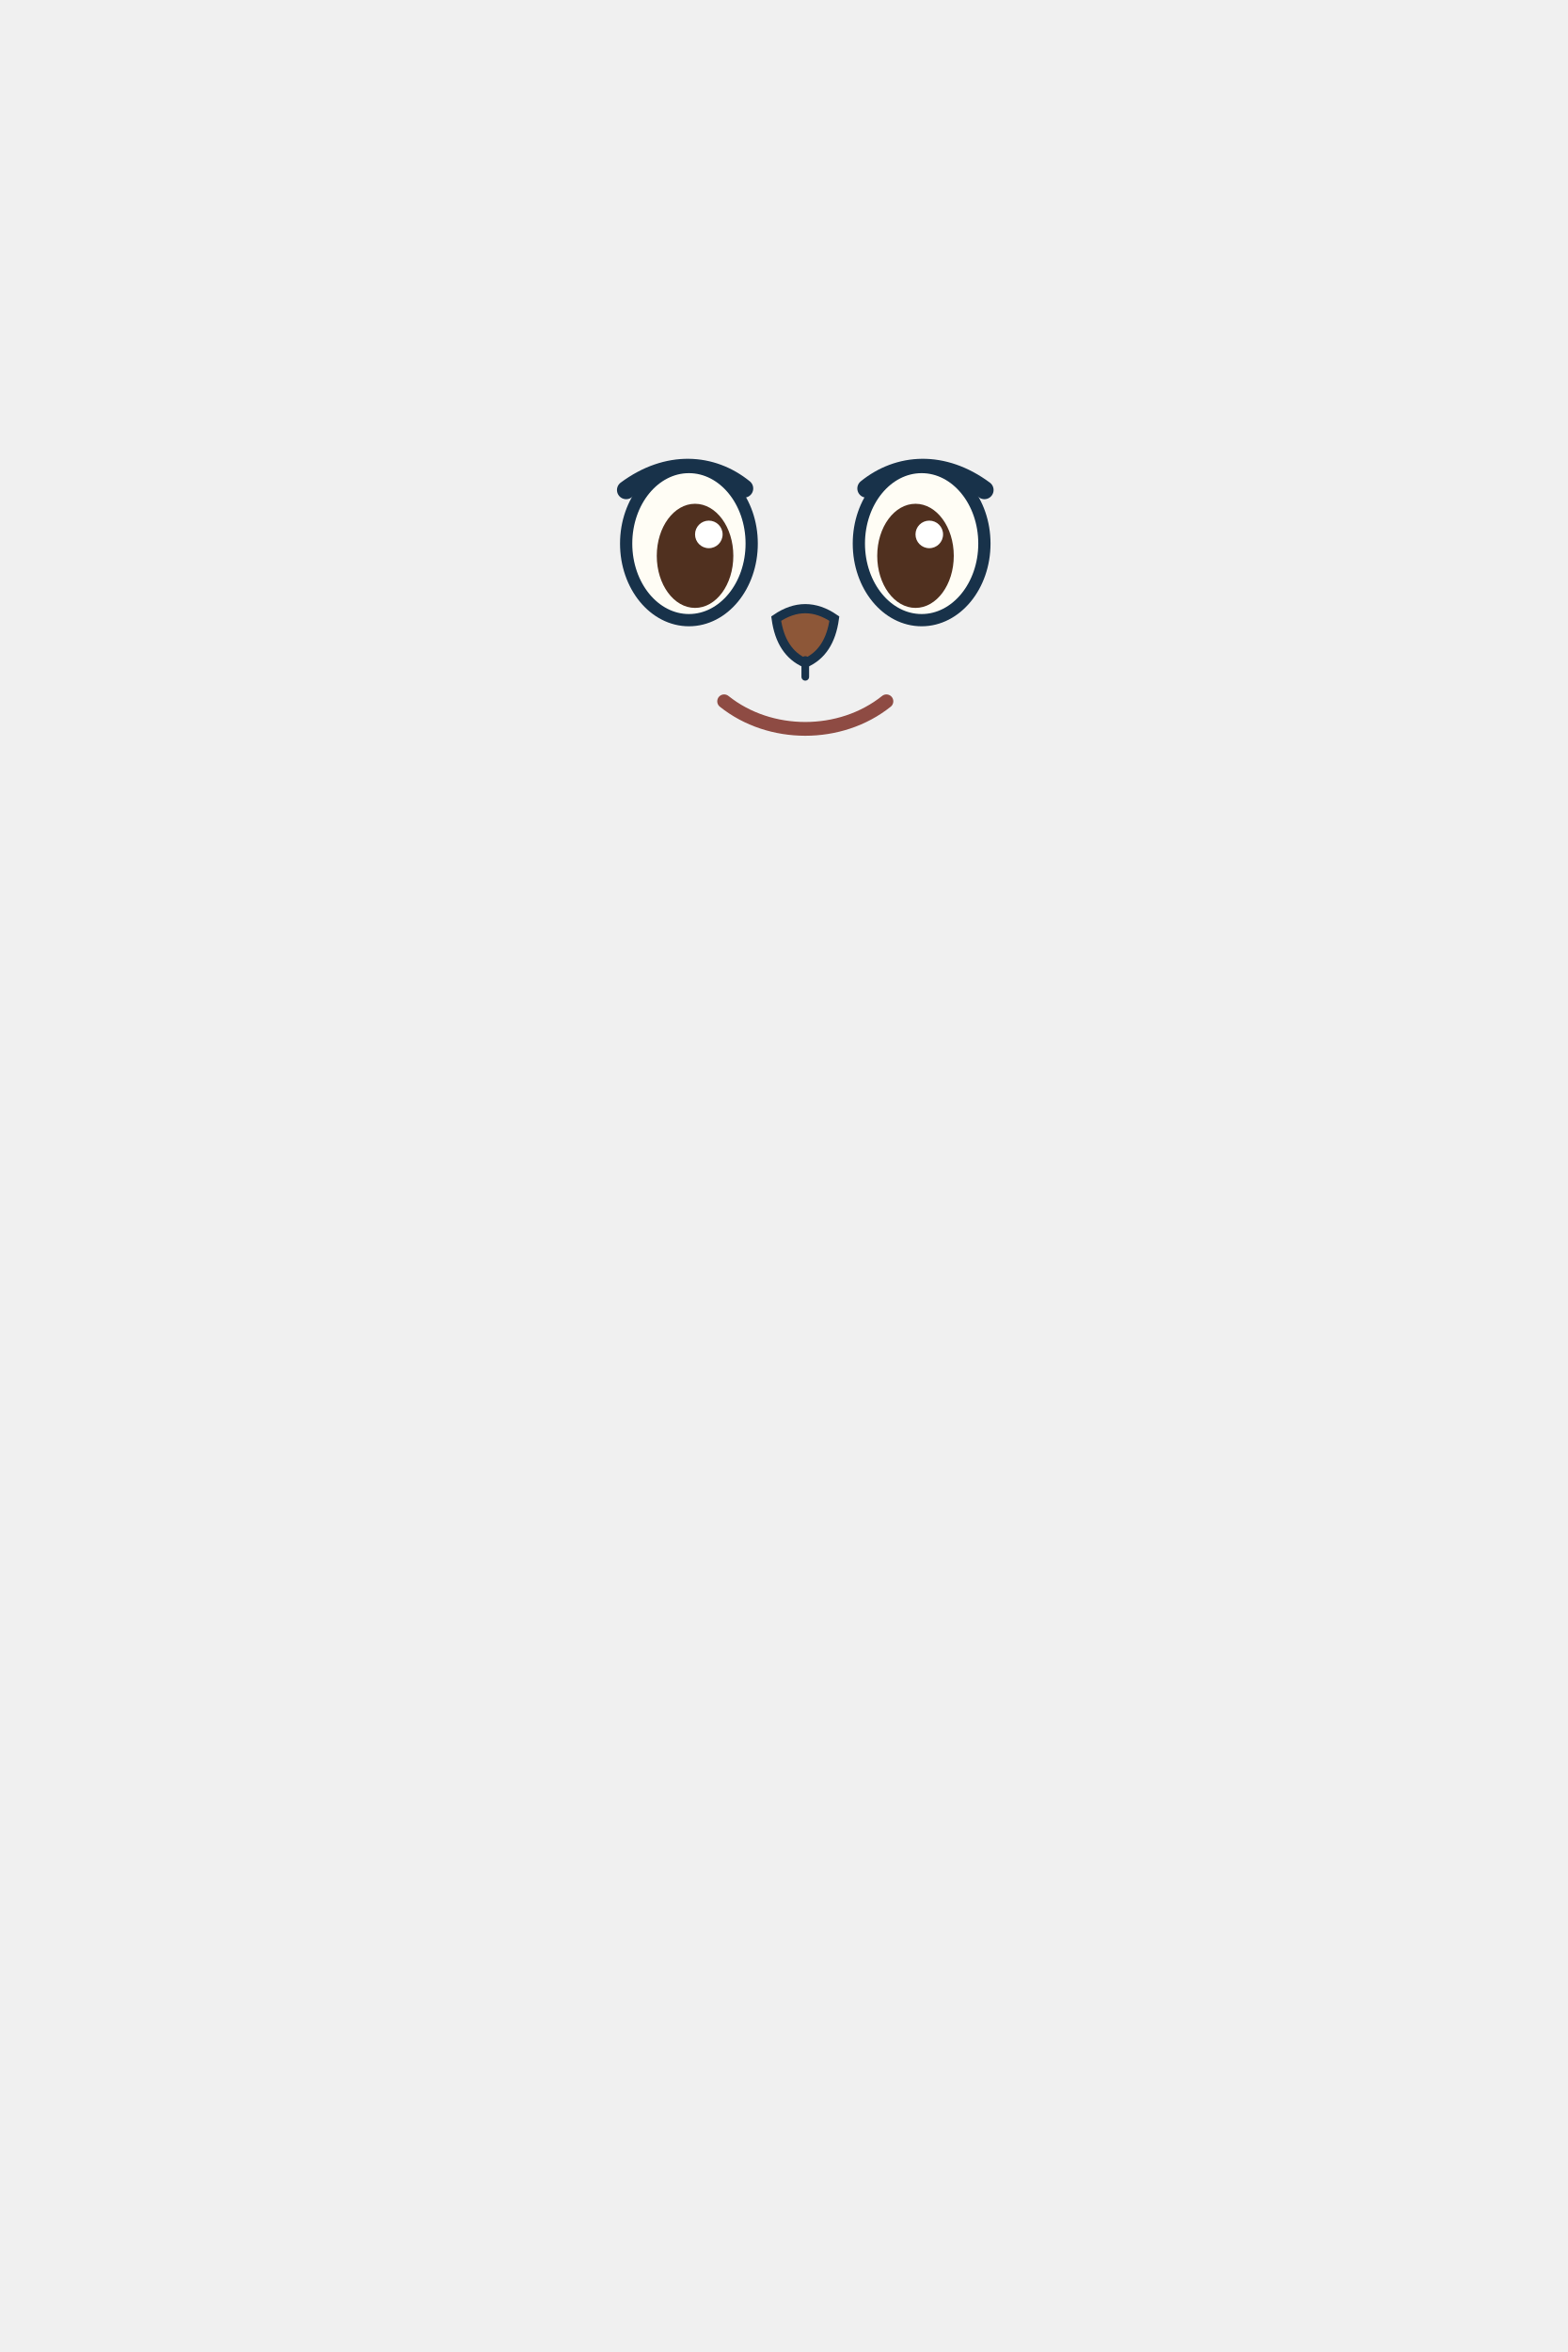
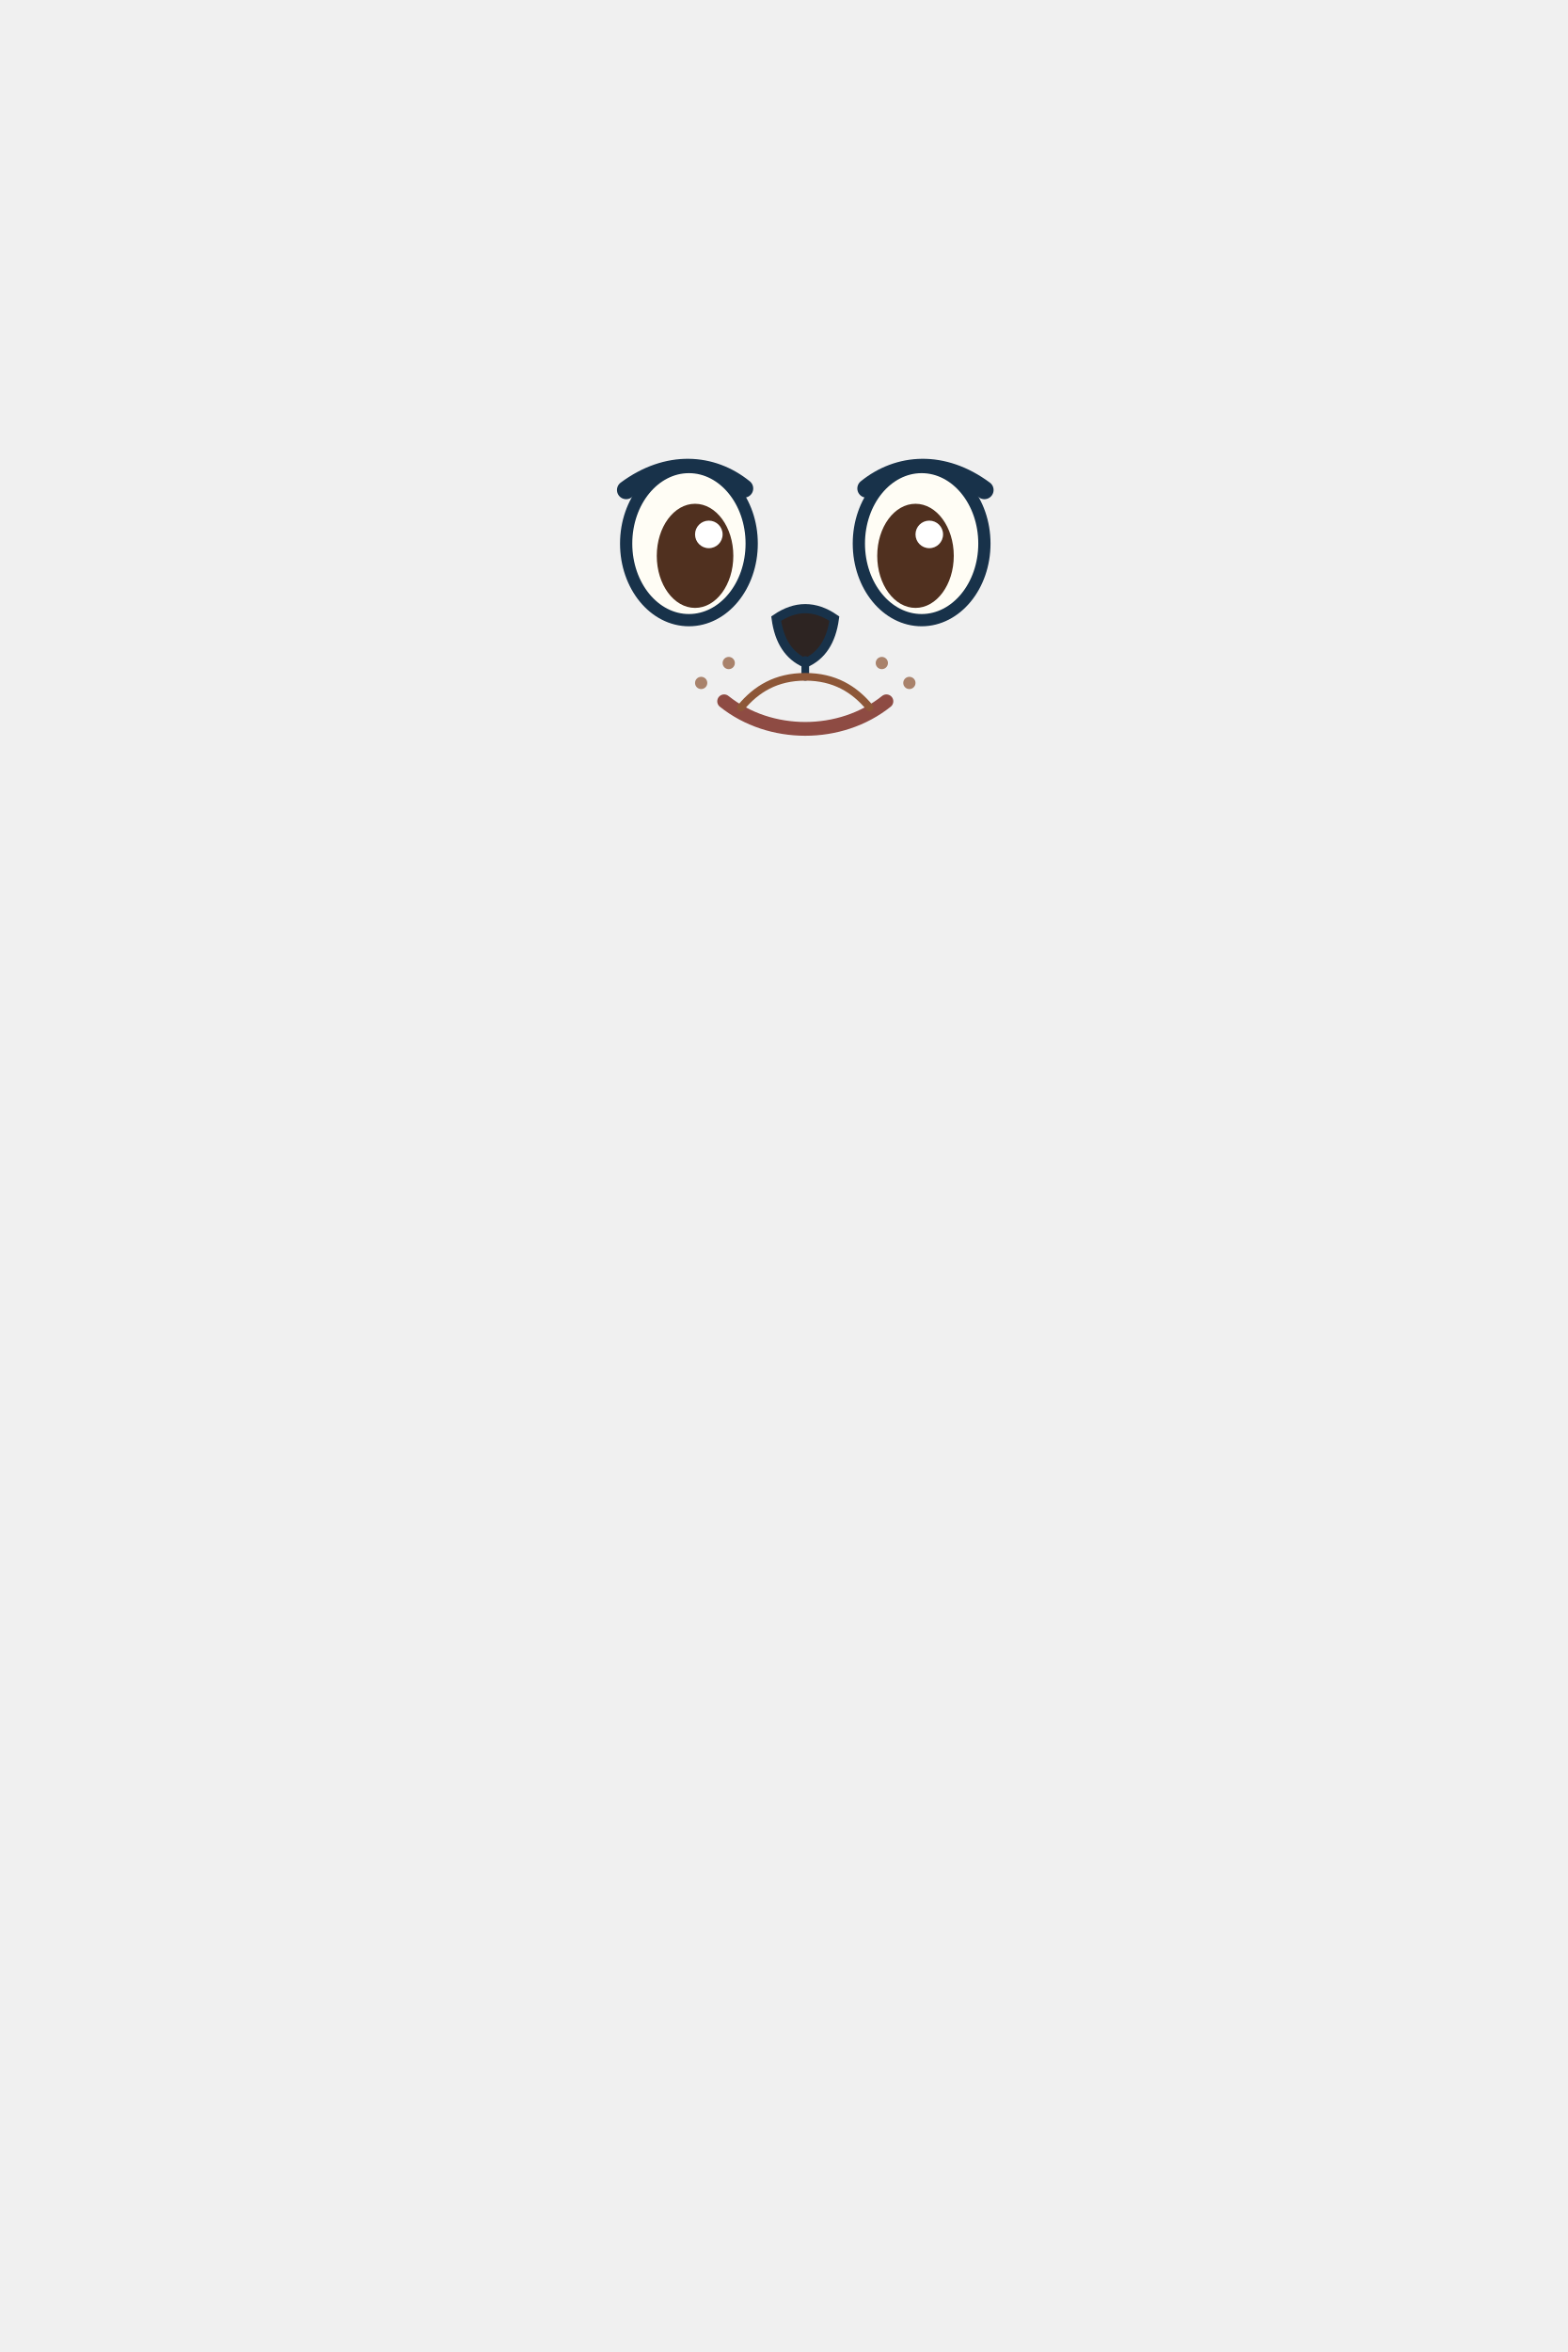
<svg xmlns="http://www.w3.org/2000/svg" width="1024" height="1536" viewBox="0 0 1024 1536" data-rig-id="otter-v1.0.0" data-character-id="minjun-puppy" data-species="puppy" data-layer="ready">
  <g id="face-ready">
    <path d="M409 320 C436 300 465 302 486 319 M566 319 C587 302 616 300 643 320" fill="none" stroke="#18324a" stroke-width="12" stroke-linecap="round" />
    <ellipse cx="450" cy="355" rx="41" ry="50" fill="#fffdf5" stroke="#18324a" stroke-width="8" />
    <ellipse cx="602" cy="355" rx="41" ry="50" fill="#fffdf5" stroke="#18324a" stroke-width="8" />
    <ellipse cx="454" cy="363" rx="25" ry="34" fill="#50301f" />
    <ellipse cx="598" cy="363" rx="25" ry="34" fill="#50301f" />
    <circle cx="463" cy="349" r="9" fill="#fff" />
    <circle cx="607" cy="349" r="9" fill="#fff" />
    <path d="M473 458 C503 482 549 482 579 458" fill="none" stroke="#8e4b43" stroke-width="9" stroke-linecap="round" />
-     <path d="M507 404 Q526 391 545 404 Q542 426 526 433 Q510 426 507 404 Z" fill="#8d5738" stroke="#18324a" stroke-width="6" />
+     <path d="M507 404 Q526 391 545 404 Q542 426 526 433 Q510 426 507 404 Z" fill="#2d2422" stroke="#18324a" stroke-width="6" />
    <path d="M526 431 V442" stroke="#18324a" stroke-width="5" stroke-linecap="round" />
+     <g id="puppy-face-details">
+       <circle cx="476" cy="433" r="4" fill="#8d5738" opacity=".72" />
+       <circle cx="458" cy="446" r="4" fill="#8d5738" opacity=".72" />
+       <circle cx="576" cy="433" r="4" fill="#8d5738" opacity=".72" />
+       <circle cx="594" cy="446" r="4" fill="#8d5738" opacity=".72" />
+       <path d="M526 442 C507 442 494 450 484 462 M526 442 C545 442 558 450 568 462" fill="none" stroke="#8d5738" stroke-width="5" stroke-linecap="round" />
+     </g>
  </g>
</svg>
